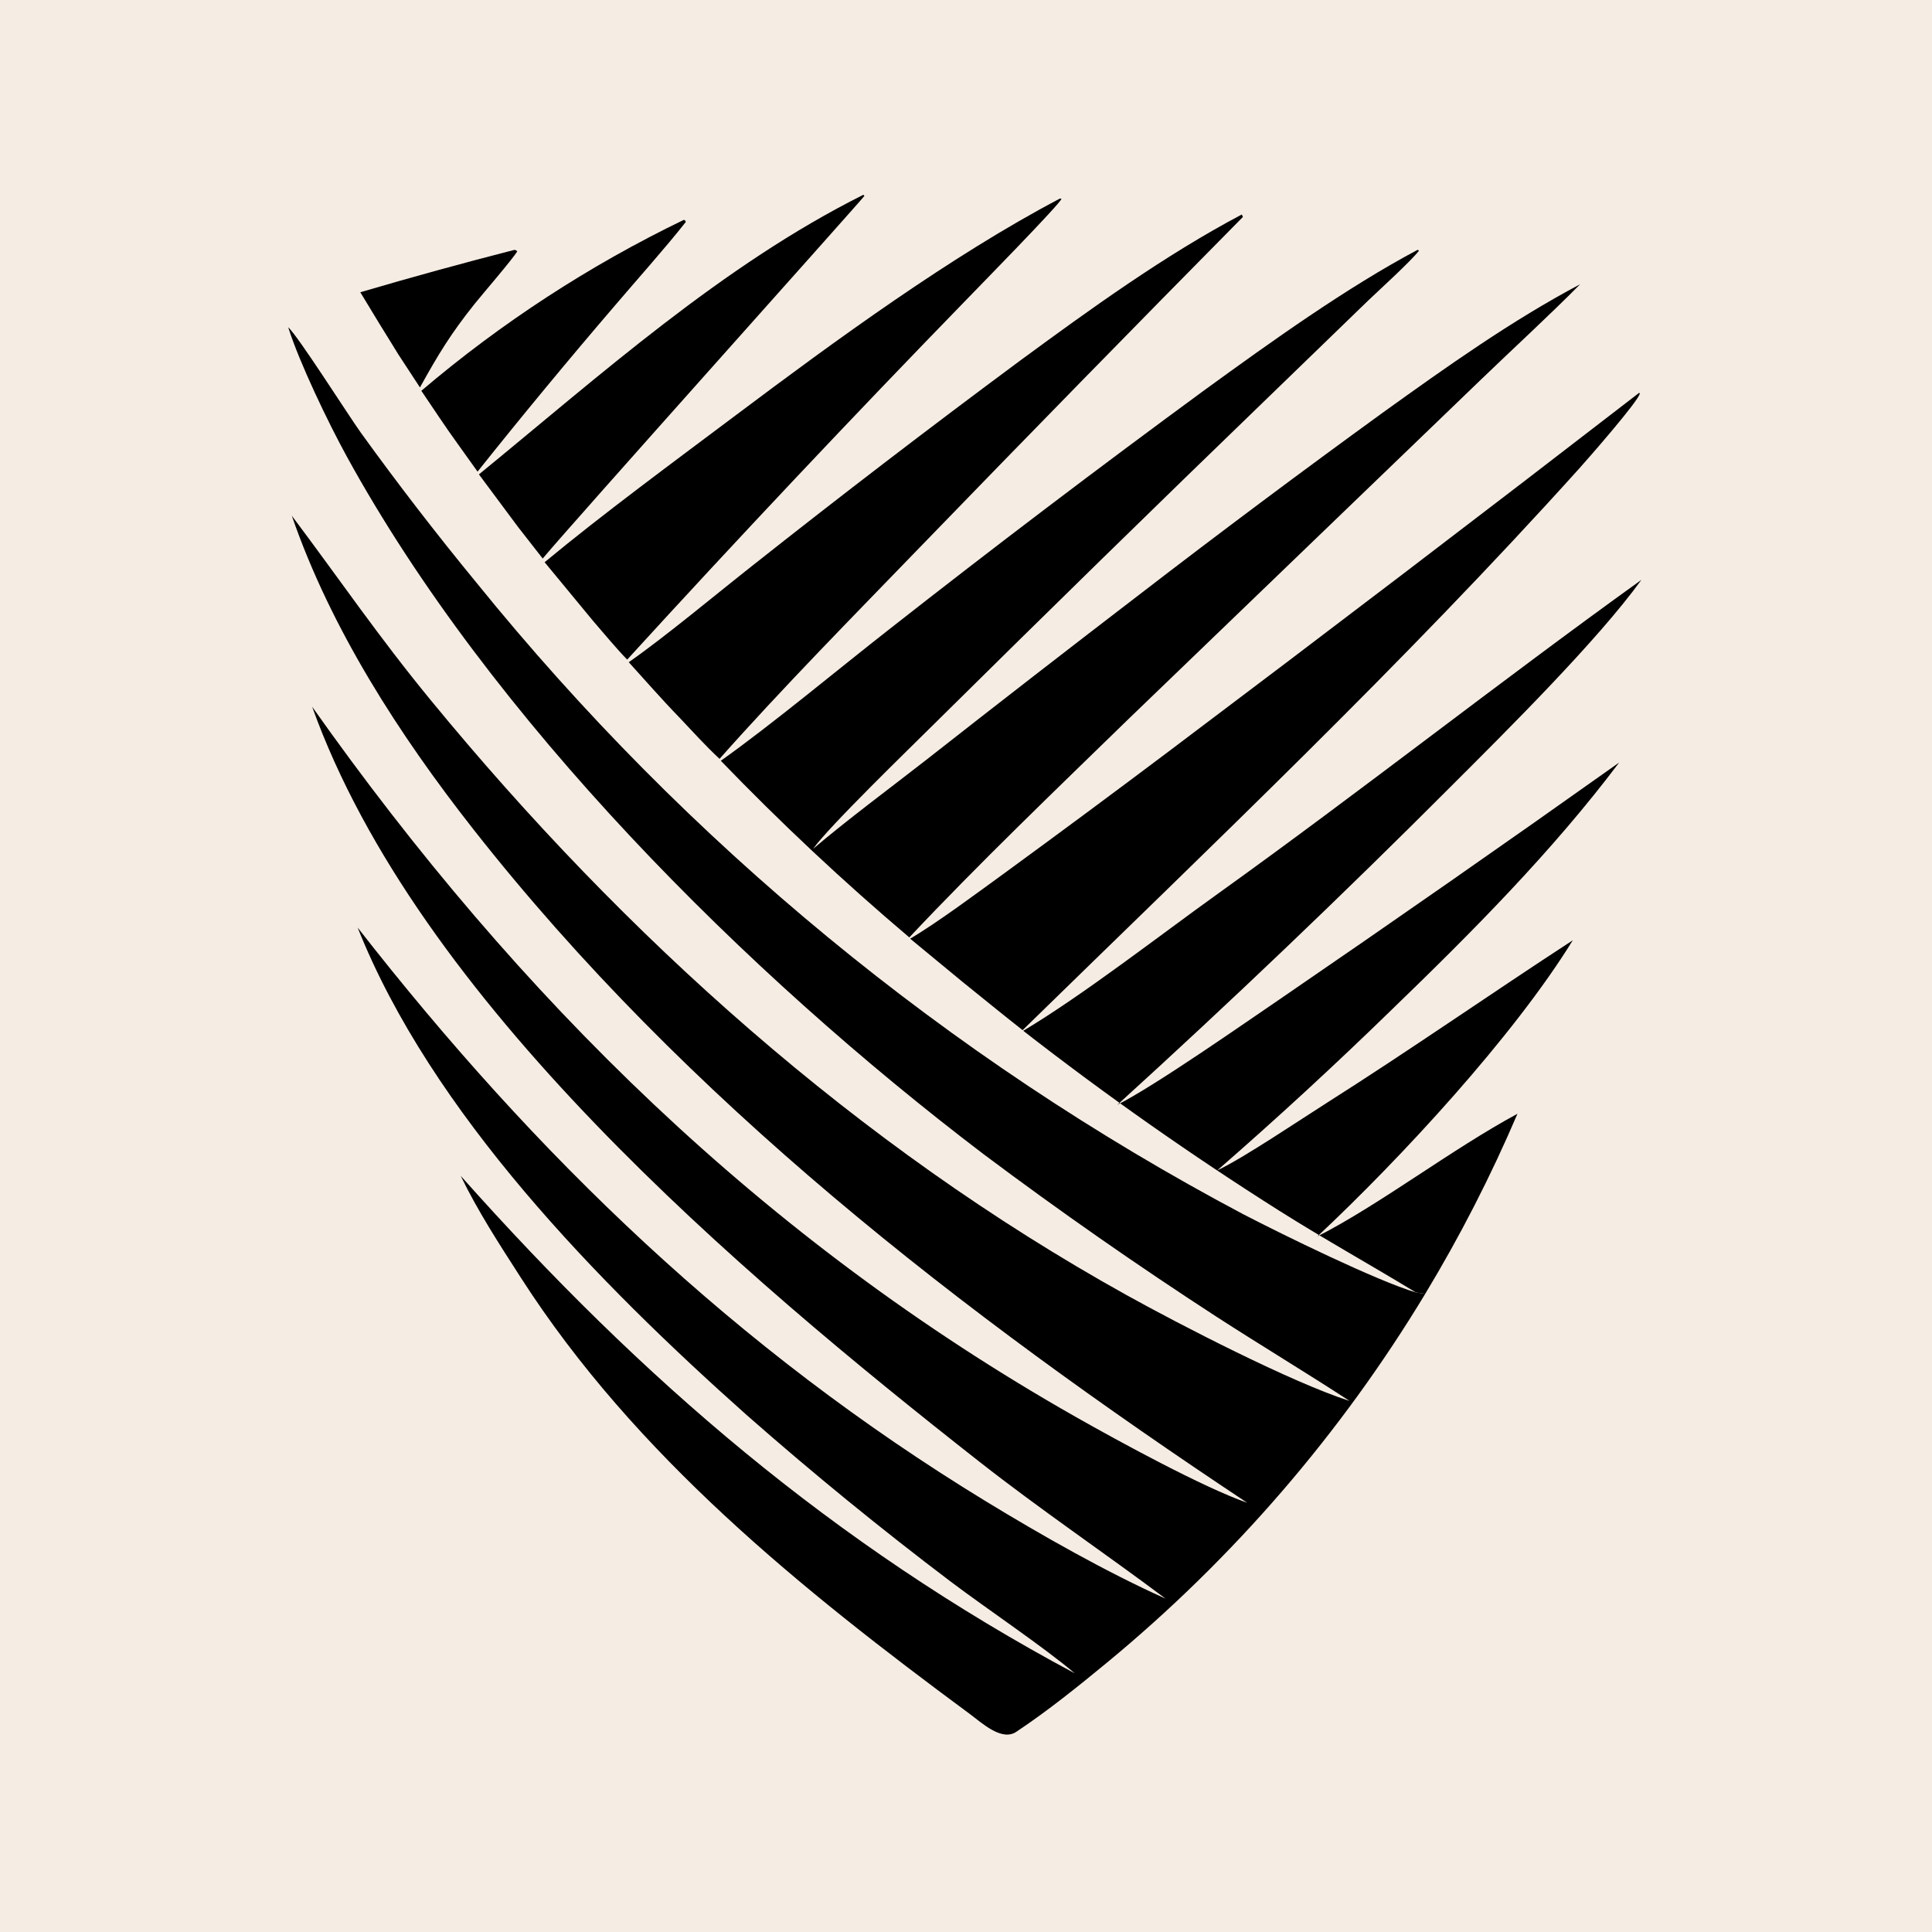
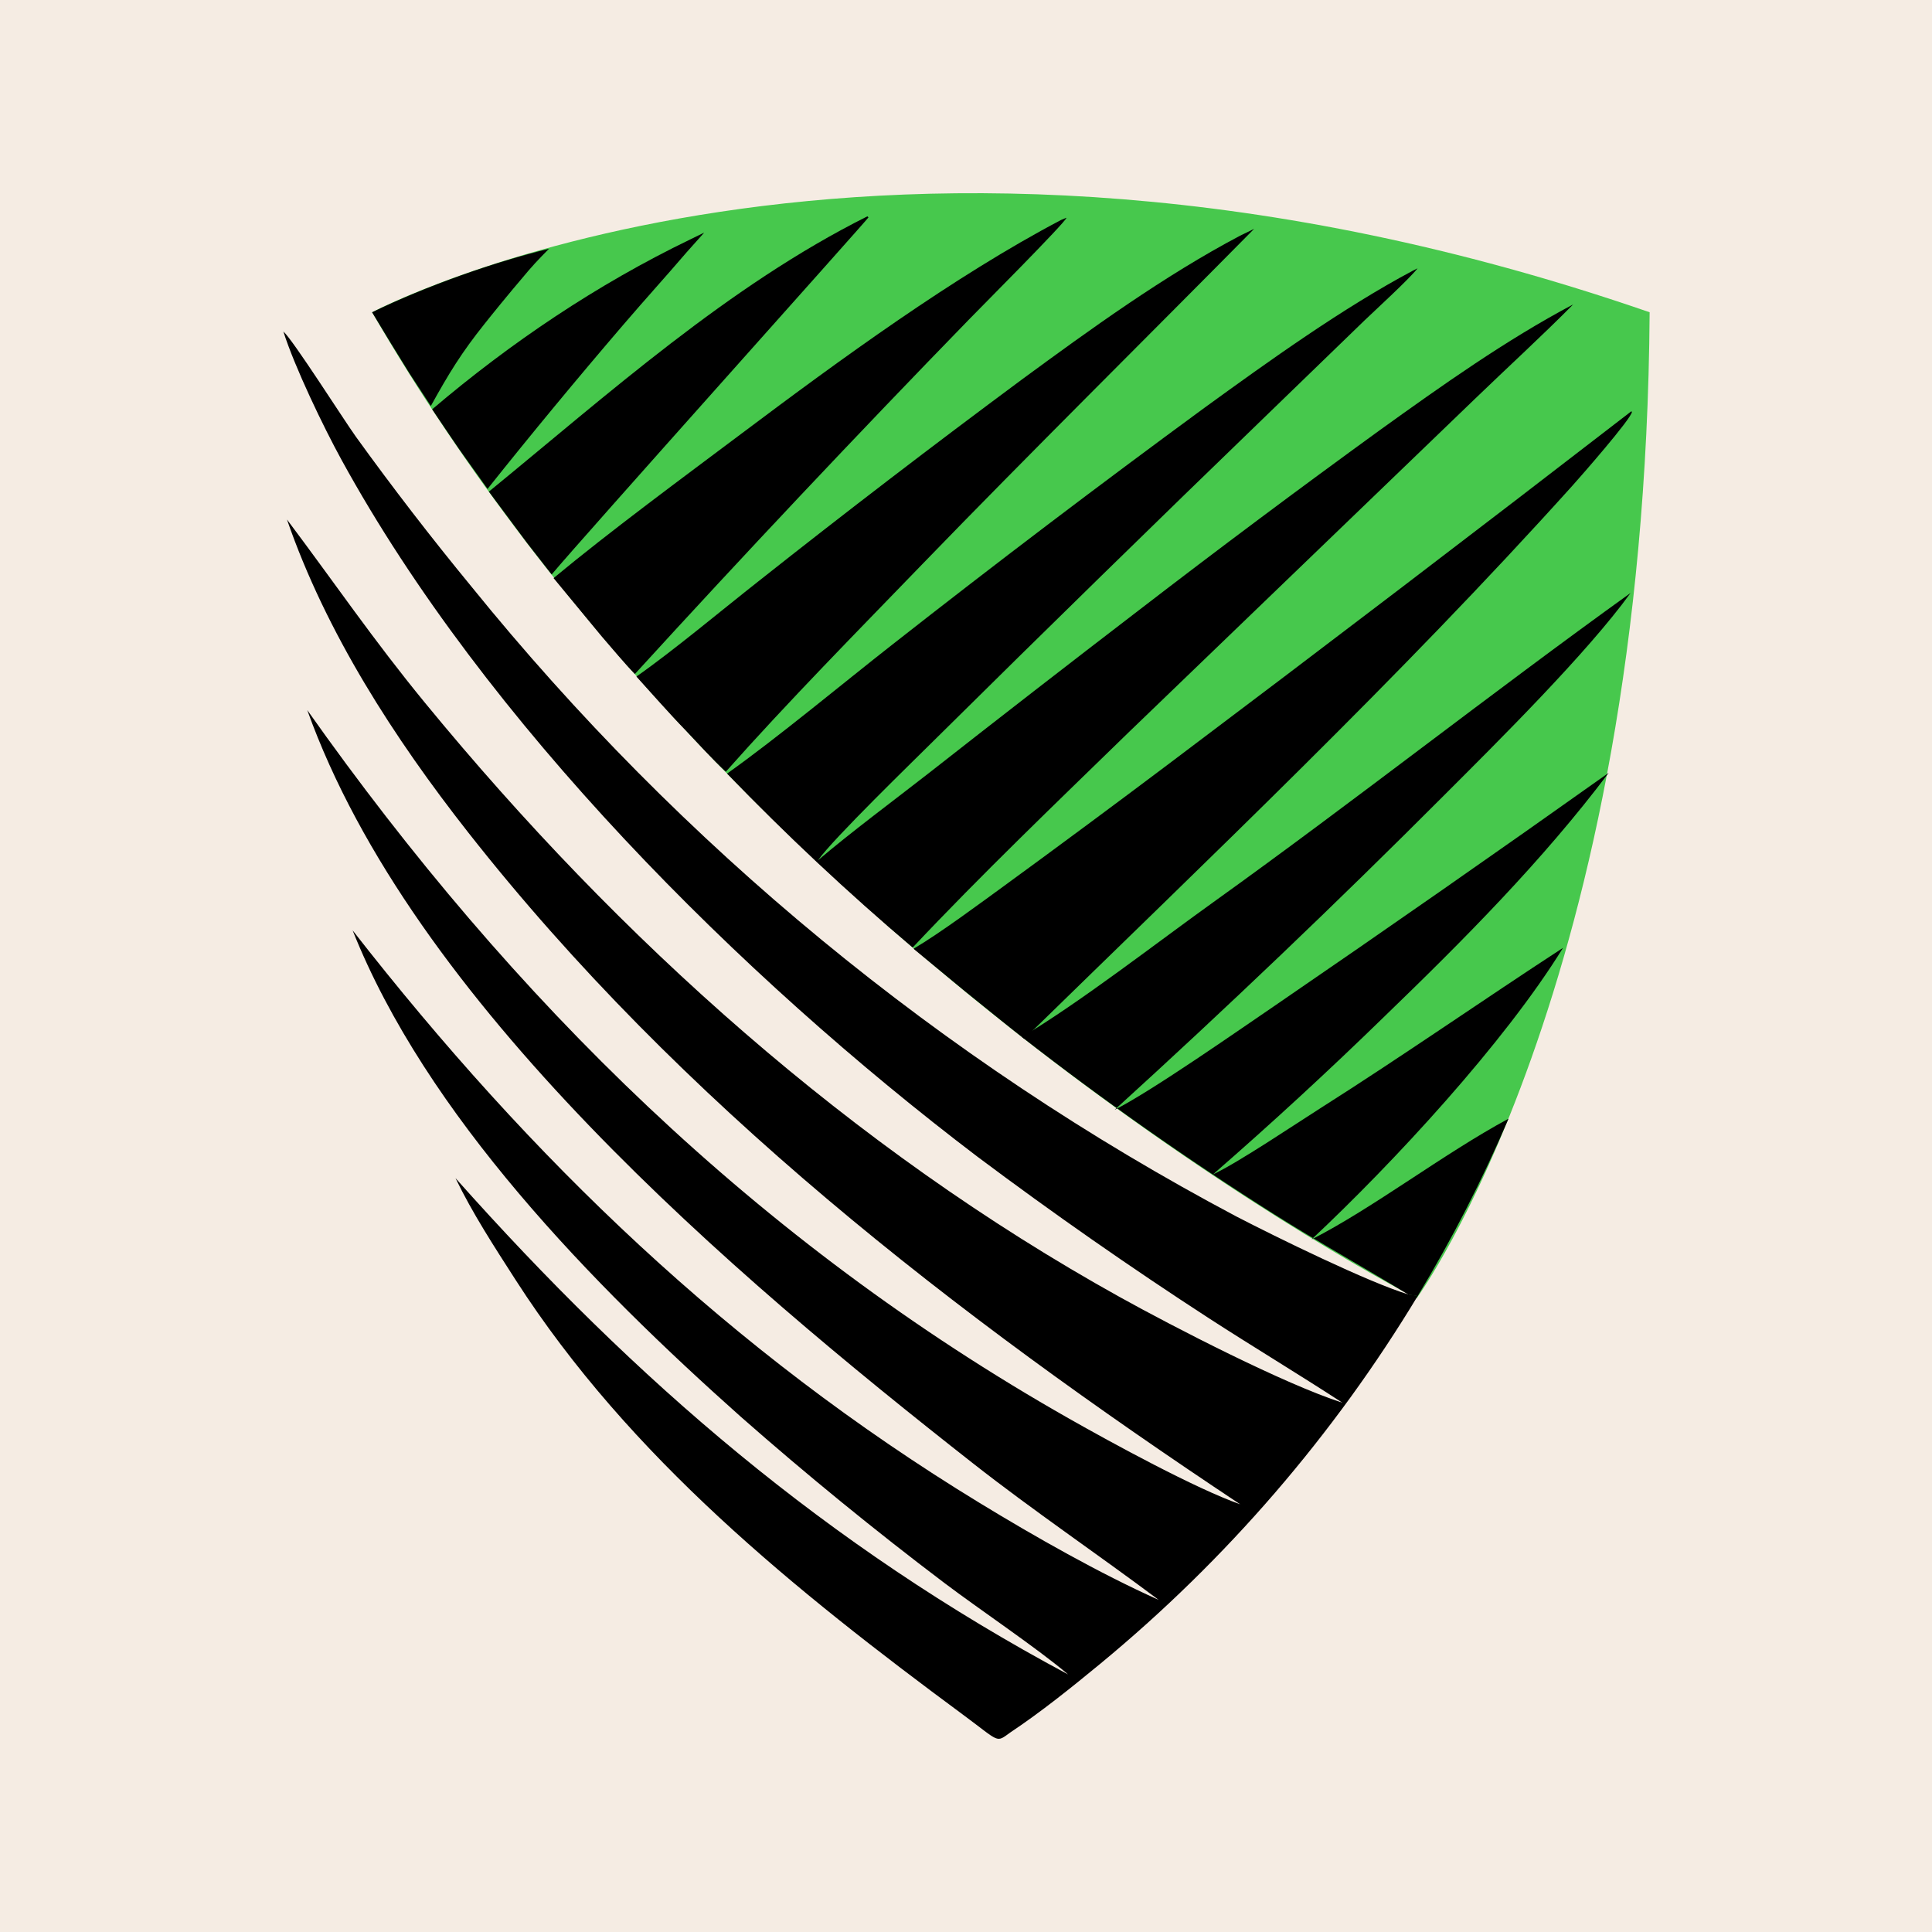
<svg xmlns="http://www.w3.org/2000/svg" width="150" height="150" viewBox="0 0 150 150" fill="none">
  <rect width="150" height="150" fill="#F5ECE3" />
-   <path d="M26.906 35.408C25.488 32.822 23.263 28.201 22.376 25.412C23.1 26.026 27.062 32.264 28.009 33.585C30.884 37.569 33.883 41.46 37.004 45.254C53.338 65.442 73.587 82.117 96.532 94.276C99.606 95.869 106.863 99.429 109.928 100.345L110.655 100.453C104.115 111.288 95.772 120.975 85.953 129.079C83.72 130.919 81.352 132.827 78.945 134.43C77.797 135.255 76.236 133.767 75.268 133.052C62.21 123.404 49.329 113.028 40.448 99.213C38.783 96.625 37.096 94.035 35.771 91.296C49.817 107.079 64.66 119.877 83.441 129.915C81.112 127.925 76.525 124.848 73.818 122.8C68.381 118.688 63.098 114.374 57.98 109.87C46.487 99.639 33.482 86.382 27.766 72.015C41.652 89.812 57.193 104.757 76.546 116.564C80.85 119.188 85.905 122.061 90.492 124.116C85.746 120.562 80.733 117.172 76.052 113.498C57.328 98.799 32.414 77.683 24.235 54.871C40.2 77.474 59.28 96.247 83.487 109.99C86.827 111.886 93.384 115.467 96.834 116.676C74.659 101.953 53.306 85.462 36.751 64.384C31.013 57.078 25.699 48.853 22.656 40.042C26.398 45.019 29.356 49.385 33.419 54.333C48.517 72.725 66.597 88.956 87.461 100.547C91.632 102.864 100.297 107.334 104.783 108.77C101.392 106.559 97.861 104.438 94.437 102.223C88.274 98.223 82.247 94.017 76.368 89.612C57.926 75.6 38.097 55.824 26.906 35.408Z" fill="black" />
-   <path d="M110.655 100.452L109.928 100.345C106.393 98.193 102.885 96.249 99.327 94.004C92.476 89.673 85.839 85.01 79.445 80.031C84.106 77.245 90.049 72.619 94.565 69.382C105.608 61.465 116.409 52.948 127.437 45.021C124.015 49.757 116.937 56.773 112.721 60.987C104.268 69.455 95.612 77.718 86.761 85.77C89.73 84.265 96.563 79.48 99.356 77.582C108.193 71.53 116.978 65.403 125.712 59.202C120.52 66.102 114.259 72.399 108.052 78.392C103.653 82.677 99.136 86.839 94.504 90.871C96.543 89.91 101.022 86.887 103.049 85.602C109.459 81.538 115.75 77.144 122.112 73.003C117.496 80.484 108.758 89.928 102.284 95.994C107.125 93.527 112.717 89.222 117.814 86.474C115.75 91.309 113.356 95.978 110.655 100.452Z" fill="black" />
-   <path d="M110.072 19.393L110.165 19.471C109.489 20.332 107.126 22.472 106.227 23.332L98.62 30.698C89.871 39.148 81.173 47.652 72.528 56.208C70.661 58.064 64.323 64.204 63.134 65.9C65.773 63.654 69.168 61.14 71.933 58.981C77.413 54.679 82.919 50.41 88.45 46.171C94.711 41.351 101.04 36.621 107.437 31.981C112.33 28.467 117.358 24.89 122.682 22.069C120.242 24.536 117.48 27.061 114.958 29.494L87.606 55.833C81.946 61.345 76.007 67.035 70.599 72.781C65.492 68.459 60.608 63.882 55.965 59.065C60.026 56.176 65.057 51.973 69.055 48.846C77.13 42.509 85.308 36.305 93.587 30.236C98.674 26.542 104.552 22.324 110.072 19.393Z" fill="black" />
-   <path d="M127.263 30.499L127.314 30.541C127.289 31.059 123.239 35.676 122.612 36.372C108.917 51.582 94.017 65.691 79.396 79.98C77.835 78.754 76.28 77.481 74.732 76.234L70.665 72.878C72.797 71.622 75.995 69.237 78.023 67.764C82.284 64.654 86.521 61.514 90.735 58.342C102.968 49.135 115.145 39.854 127.263 30.499Z" fill="black" />
-   <path d="M96.414 16.653L96.499 16.844C88.097 25.349 79.738 33.897 71.423 42.487C66.279 47.808 60.758 53.404 55.865 58.918C54.777 57.903 53.721 56.738 52.696 55.652C51.416 54.338 50.061 52.783 48.816 51.414C51.718 49.385 55.634 46.105 58.496 43.855C65.295 38.474 72.179 33.202 79.145 28.04C84.593 24.037 90.443 19.803 96.414 16.653Z" fill="black" />
-   <path d="M82.296 15.414L82.41 15.437C82.384 15.757 75.734 22.537 75.061 23.237C66.127 32.424 57.337 41.749 48.695 51.211C47.876 50.378 46.851 49.135 46.06 48.224L42.284 43.65C46.76 39.936 52.5 35.712 57.182 32.197C64.835 26.452 73.867 19.845 82.296 15.414Z" fill="black" />
-   <path d="M67.03 15.124L67.113 15.208C67.082 15.333 44.472 40.56 42.135 43.365L40.211 40.902L37.184 36.831C46.565 29.164 56.077 20.599 67.03 15.124Z" fill="black" />
-   <path d="M53.078 17.076L53.172 17.092L53.249 17.228C51.624 19.293 49.522 21.631 47.79 23.667C44.141 27.919 40.57 32.237 37.078 36.617L35.562 34.497C34.617 33.205 33.624 31.676 32.712 30.341C38.909 25.072 45.753 20.614 53.078 17.076Z" fill="black" />
-   <path d="M39.907 19.408C40.061 19.408 39.972 19.392 40.162 19.506C39.877 20.032 37.409 22.893 36.852 23.591C35.004 25.903 34.035 27.501 32.605 30.081L30.932 27.524C29.934 25.92 28.948 24.309 27.974 22.69C31.932 21.527 35.91 20.433 39.907 19.408Z" fill="black" />
+   <path d="M128.077 24.244C127.725 76.573 109.984 100.804 109.984 100.804C109.984 100.804 57.915 74.265 28.892 24.244C28.892 24.244 67.867 3.445 128.077 24.244Z" fill="#47C84D" />
+   <path d="M26.52 35.711C25.105 33.131 22.886 28.52 22 25.738C22.723 26.35 26.676 32.574 27.621 33.892C30.488 37.866 33.481 41.749 36.595 45.534C52.892 65.676 73.094 82.313 95.987 94.445C99.054 96.034 106.295 99.586 109.352 100.5L110.078 100.607C103.552 111.417 95.229 121.082 85.433 129.168C83.204 131.004 80.842 132.907 78.441 134.507C77.294 135.33 77.679 135.28 74.772 133.132C61.744 123.506 48.892 113.153 40.031 99.371C38.37 96.788 36.687 94.204 35.365 91.471C49.379 107.219 64.188 119.987 82.926 130.002C80.602 128.016 76.025 124.947 73.325 122.903C67.901 118.8 62.63 114.497 57.523 110.003C46.057 99.795 33.081 86.569 27.378 72.234C41.232 89.99 56.738 104.902 76.047 116.681C80.341 119.3 85.384 122.166 89.961 124.216C85.226 120.67 80.224 117.288 75.553 113.622C56.872 98.957 32.015 77.89 23.855 55.13C39.784 77.68 58.82 96.411 82.972 110.123C86.304 112.015 92.847 115.586 96.288 116.793C74.164 102.104 52.86 85.65 36.343 64.62C30.617 57.331 25.316 49.125 22.28 40.334C26.013 45.299 28.964 49.655 33.018 54.593C48.082 72.943 66.12 89.137 86.937 100.701C91.098 103.013 99.743 107.472 104.22 108.905C100.836 106.699 97.313 104.583 93.897 102.373C87.748 98.383 81.735 94.186 75.869 89.791C57.469 75.811 37.685 56.08 26.52 35.711Z" fill="black" />
+   <path d="M110.072 100.62L109.355 100.515C105.875 98.396 102.42 96.481 98.917 94.271C92.171 90.006 85.636 85.415 79.34 80.513C83.93 77.769 89.782 73.214 94.228 70.027C105.102 62.231 115.737 53.845 126.595 46.04C123.226 50.703 116.257 57.611 112.105 61.761C103.782 70.098 95.259 78.235 86.544 86.164C89.467 84.682 96.195 79.97 98.946 78.101C107.647 72.142 116.297 66.109 124.897 60.003C119.785 66.797 113.62 72.997 107.508 78.898C103.177 83.118 98.729 87.216 94.168 91.186C96.176 90.24 100.586 87.263 102.582 85.998C108.893 81.996 115.088 77.67 121.352 73.592C116.807 80.959 108.203 90.258 101.828 96.231C106.595 93.802 112.101 89.562 117.12 86.856C115.088 91.617 112.731 96.215 110.072 100.62Z" fill="black" />
+   <path d="M109.726 20.999L110.062 20.831C109.397 21.679 106.826 24.03 105.941 24.877L98.45 32.13C89.836 40.45 81.271 48.824 72.758 57.249C70.92 59.076 64.68 65.122 63.509 66.792C66.108 64.58 69.45 62.105 72.172 59.979C77.569 55.744 82.991 51.539 88.436 47.366C94.601 42.62 100.833 37.962 107.132 33.394C111.95 29.933 116.901 26.411 122.143 23.633C119.74 26.062 117.021 28.549 114.537 30.945L87.605 56.88C82.032 62.307 76.184 67.909 70.859 73.567C65.831 69.312 61.022 64.804 56.45 60.062C60.449 57.218 65.403 53.079 69.339 50C77.29 43.76 85.343 37.651 93.494 31.675C98.504 28.038 104.291 23.884 109.726 20.999Z" fill="black" />
+   <path d="M126.654 31.934L126.703 31.976C126.679 32.486 122.691 37.032 122.074 37.717C108.589 52.693 93.918 66.586 79.521 80.656C77.984 79.448 76.453 78.195 74.929 76.968L70.925 73.662C73.023 72.426 76.173 70.077 78.17 68.627C82.364 65.565 86.537 62.473 90.687 59.35C102.732 50.285 114.721 41.146 126.654 31.934Z" fill="black" />
+   <path d="M96.278 18.301L97.369 17.769C89.096 26.144 79.858 35.28 71.671 43.738C66.606 48.978 61.169 54.487 56.352 59.917C55.28 58.918 54.24 57.771 53.231 56.701C51.97 55.408 50.636 53.876 49.41 52.528C52.268 50.53 56.124 47.3 58.943 45.086C65.637 39.787 72.415 34.596 79.274 29.513C84.638 25.571 90.399 21.403 96.278 18.301Z" fill="black" />
+   <path d="M82.376 17.081L82.801 16.904C82.776 17.219 75.915 24.095 75.253 24.784C66.456 33.83 57.801 43.012 49.292 52.329C48.485 51.508 47.476 50.284 46.697 49.388L42.979 44.884C47.386 41.227 53.038 37.067 57.649 33.606C65.184 27.95 74.077 21.444 82.376 17.081Z" fill="black" />
+   <path d="M67.345 16.796L67.427 16.878C67.396 17.001 45.133 41.841 42.832 44.602L40.938 42.177L37.957 38.169C47.194 30.62 56.56 22.186 67.345 16.796Z" fill="black" />
+   <path d="M53.588 18.59L54.675 18.058L53.299 19.599C51.568 21.619 50.27 23.028 48.4 25.207C44.808 29.394 41.291 33.645 37.853 37.959L36.36 35.871C35.43 34.598 34.452 33.093 33.554 31.779C39.656 26.59 46.375 22.074 53.588 18.59Z" fill="black" />
+   <path d="M42.626 19.311C42.626 19.311 41.616 20.321 41.039 21.003C39.164 23.205 38.179 24.445 37.63 25.133C35.811 27.409 34.856 28.982 33.449 31.522L31.802 29.004C30.818 27.425 29.847 25.839 28.889 24.245C33.106 22.196 38.443 20.321 42.626 19.311Z" fill="black" />
</svg>
